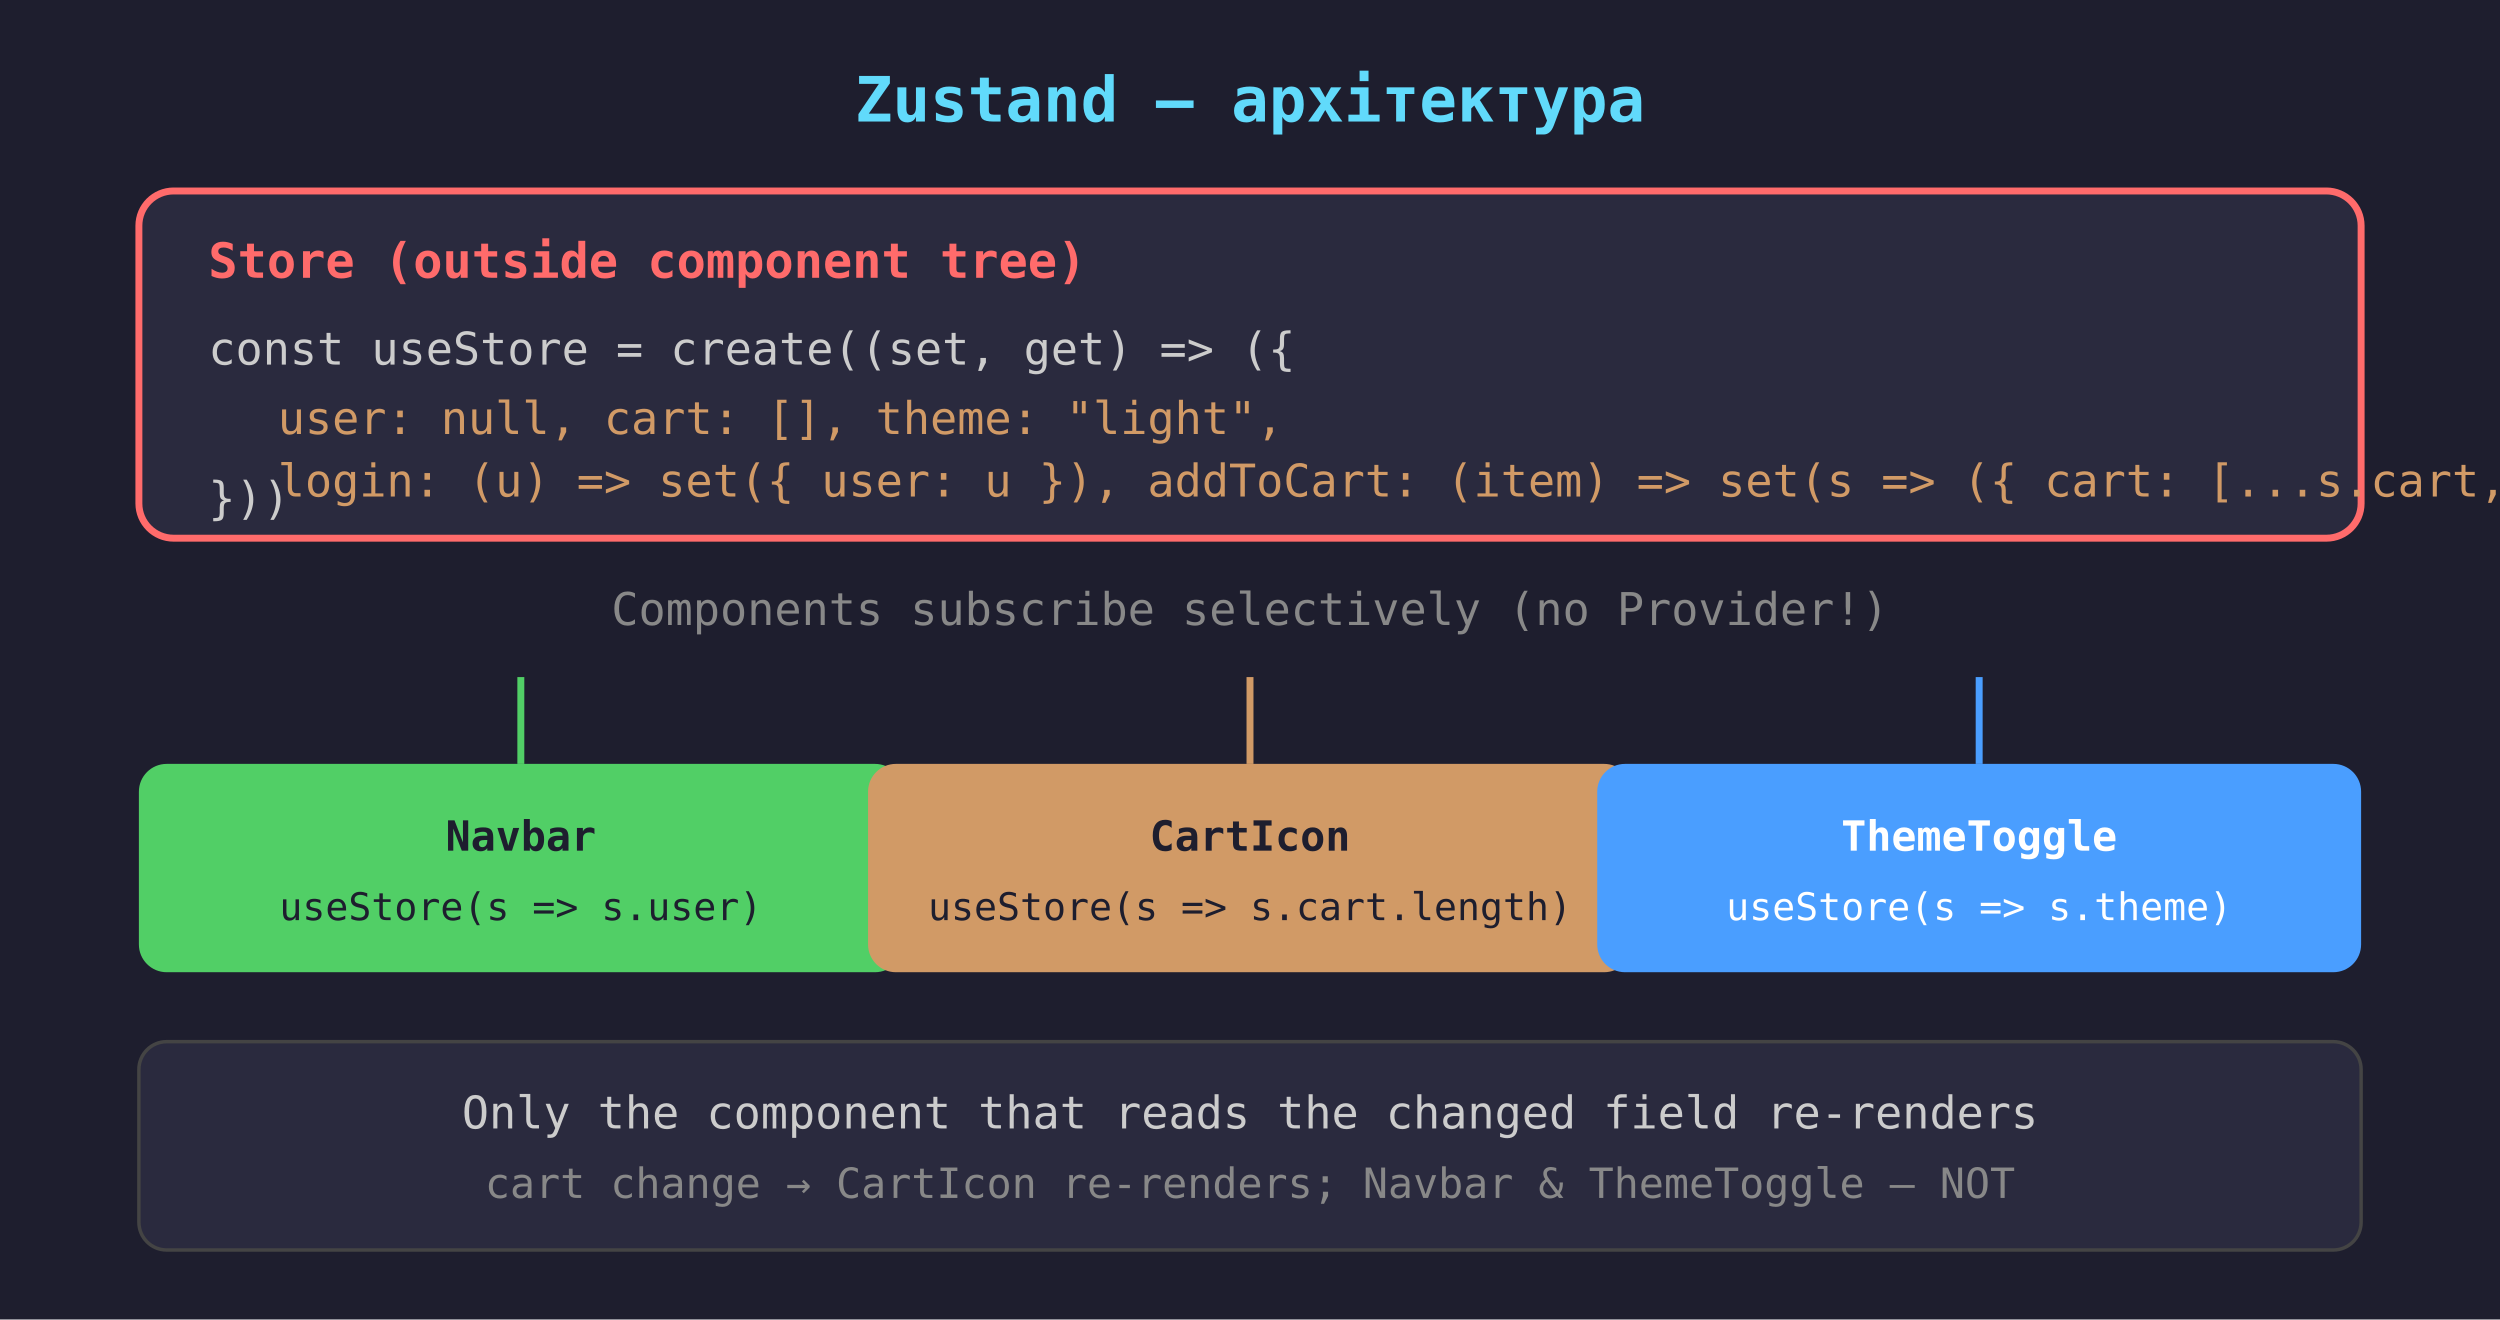
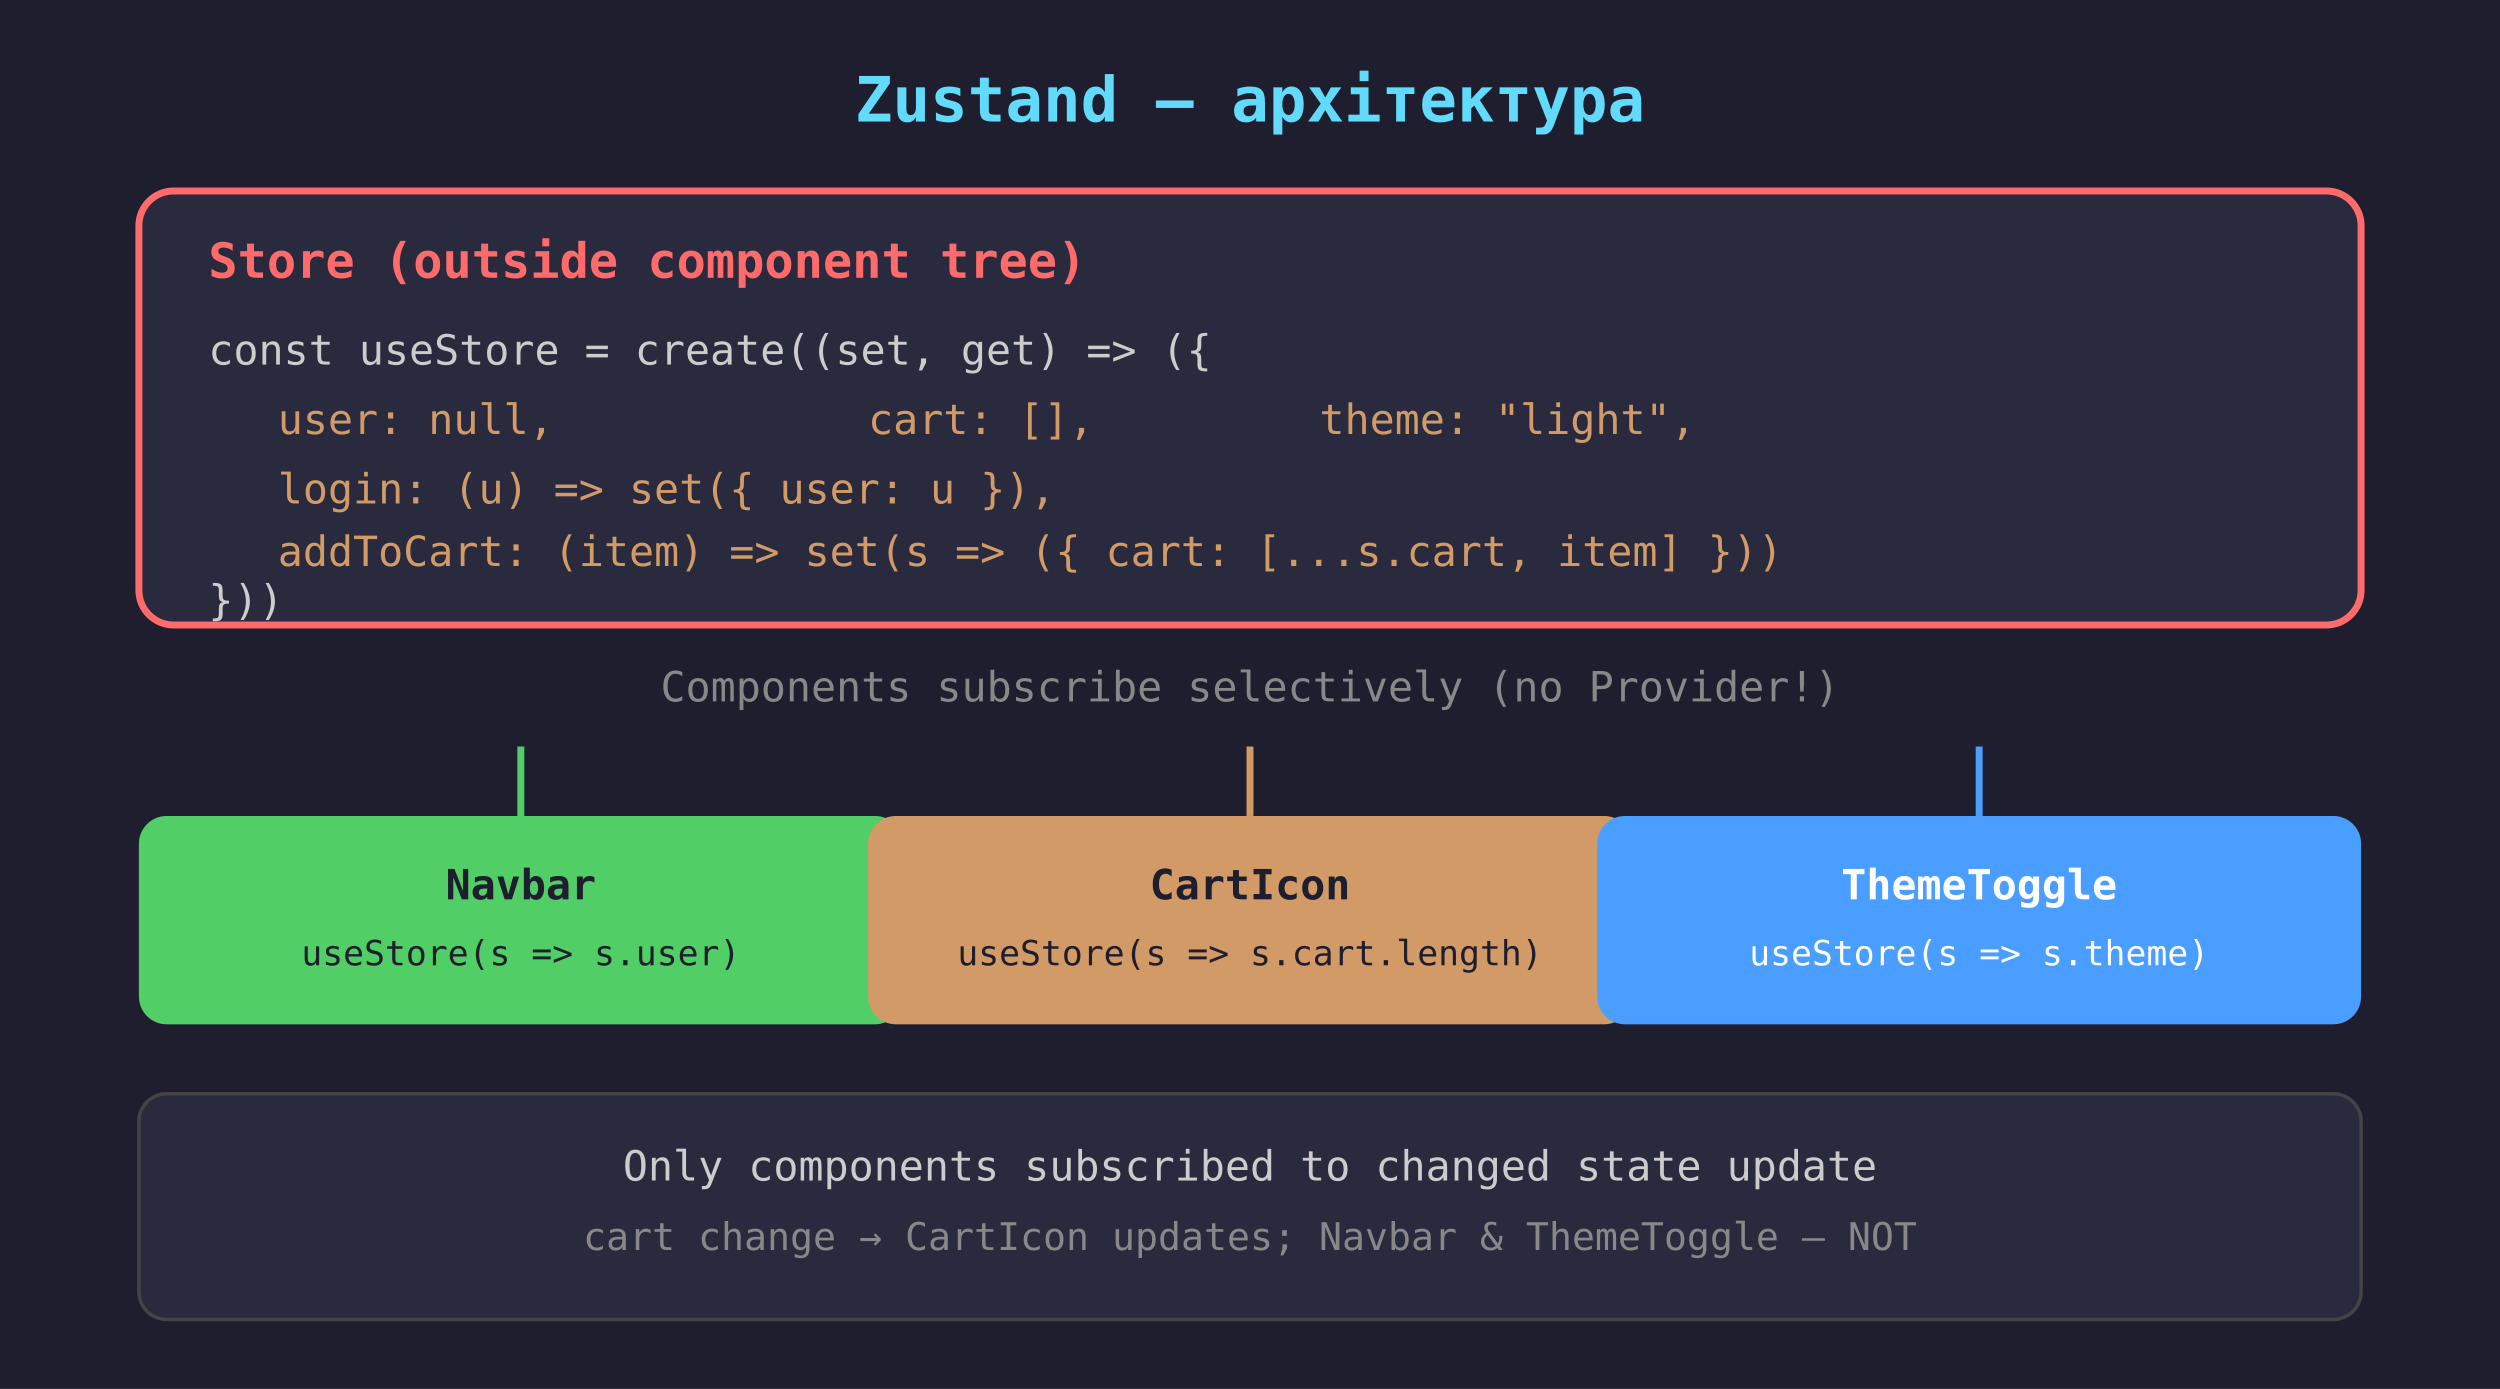
- <svg xmlns="http://www.w3.org/2000/svg" viewBox="0 0 720 380" width="720" height="380">
-   <rect width="720" height="380" fill="#1e1e2e" />
-   <text x="360" y="35" text-anchor="middle" fill="#61DAFB" font-family="monospace" font-size="18" font-weight="bold">Zustand — архітектура</text>
-   <rect x="40" y="55" width="640" height="100" rx="10" fill="#2a2a3e" stroke="#ff6b6b" stroke-width="2" />
-   <text x="60" y="80" fill="#ff6b6b" font-family="monospace" font-size="14" font-weight="bold">Store (outside component tree)</text>
-   <text x="60" y="105" fill="#ccc" font-family="monospace" font-size="13">const useStore = create((set, get) =&gt; ({</text>
-   <text x="80" y="125" fill="#d19a66" font-family="monospace" font-size="13">user: null, cart: [], theme: "light",</text>
-   <text x="80" y="143" fill="#d19a66" font-family="monospace" font-size="13">login: (u) =&gt; set({ user: u }), addToCart: (item) =&gt; set(s =&gt; ({ cart: [...s.cart, item] }))</text>
-   <text x="60" y="148" fill="#ccc" font-family="monospace" font-size="13">}))</text>
-   <text x="360" y="180" text-anchor="middle" fill="#888" font-family="monospace" font-size="13">Components subscribe selectively (no Provider!)</text>
-   <line x1="150" y1="195" x2="150" y2="220" stroke="#51cf66" stroke-width="2" />
-   <line x1="360" y1="195" x2="360" y2="220" stroke="#d19a66" stroke-width="2" />
-   <line x1="570" y1="195" x2="570" y2="220" stroke="#4a9eff" stroke-width="2" />
-   <rect x="40" y="220" width="220" height="60" rx="8" fill="#51cf66" />
-   <text x="150" y="245" text-anchor="middle" fill="#1e1e2e" font-family="monospace" font-size="12" font-weight="bold">Navbar</text>
-   <text x="150" y="265" text-anchor="middle" fill="#1e1e2e" font-family="monospace" font-size="11">useStore(s =&gt; s.user)</text>
-   <rect x="250" y="220" width="220" height="60" rx="8" fill="#d19a66" />
-   <text x="360" y="245" text-anchor="middle" fill="#1e1e2e" font-family="monospace" font-size="12" font-weight="bold">CartIcon</text>
-   <text x="360" y="265" text-anchor="middle" fill="#1e1e2e" font-family="monospace" font-size="11">useStore(s =&gt; s.cart.length)</text>
-   <rect x="460" y="220" width="220" height="60" rx="8" fill="#4a9eff" />
-   <text x="570" y="245" text-anchor="middle" fill="#fff" font-family="monospace" font-size="12" font-weight="bold">ThemeToggle</text>
-   <text x="570" y="265" text-anchor="middle" fill="#fff" font-family="monospace" font-size="11">useStore(s =&gt; s.theme)</text>
-   <rect x="40" y="300" width="640" height="60" rx="8" fill="#2a2a3e" stroke="#444" />
-   <text x="360" y="325" text-anchor="middle" fill="#ccc" font-family="monospace" font-size="13">Only the component that reads the changed field re-renders</text>
-   <text x="360" y="345" text-anchor="middle" fill="#888" font-family="monospace" font-size="12">cart change → CartIcon re-renders; Navbar &amp; ThemeToggle — NOT</text>
+ <svg xmlns="http://www.w3.org/2000/svg" viewBox="0 0 720 400" width="720" height="400">
+   <rect width="720" height="400" fill="#1e1e2e" />
+   <text x="360" y="35" text-anchor="middle" fill="#61DAFB" font-family="monospace" font-size="18" font-weight="bold">
+         Zustand — архітектура
+     </text>
+   <rect x="40" y="55" width="640" height="125" rx="10" fill="#2a2a3e" stroke="#ff6b6b" stroke-width="2" />
+   <text x="60" y="80" fill="#ff6b6b" font-family="monospace" font-size="14" font-weight="bold">
+         Store (outside component tree)
+     </text>
+   <text x="60" y="105" fill="#ccc" font-family="monospace" font-size="12">
+         const useStore = create((set, get) =&gt; ({
+     </text>
+   <text x="80" y="125" fill="#d19a66" font-family="monospace" font-size="12">
+         user: null,
+     </text>
+   <text x="250" y="125" fill="#d19a66" font-family="monospace" font-size="12">
+         cart: [],
+     </text>
+   <text x="380" y="125" fill="#d19a66" font-family="monospace" font-size="12">
+         theme: "light",
+     </text>
+   <text x="80" y="145" fill="#d19a66" font-family="monospace" font-size="12">
+         login: (u) =&gt; set({ user: u }),
+     </text>
+   <text x="80" y="163" fill="#d19a66" font-family="monospace" font-size="12">
+         addToCart: (item) =&gt; set(s =&gt; ({ cart: [...s.cart, item] }))
+     </text>
+   <text x="60" y="177" fill="#ccc" font-family="monospace" font-size="12">
+         }))
+     </text>
+   <text x="360" y="202" text-anchor="middle" fill="#888" font-family="monospace" font-size="12">
+         Components subscribe selectively (no Provider!)
+     </text>
+   <line x1="150" y1="215" x2="150" y2="235" stroke="#51cf66" stroke-width="2" />
+   <line x1="360" y1="215" x2="360" y2="235" stroke="#d19a66" stroke-width="2" />
+   <line x1="570" y1="215" x2="570" y2="235" stroke="#4a9eff" stroke-width="2" />
+   <rect x="40" y="235" width="220" height="60" rx="8" fill="#51cf66" />
+   <text x="150" y="259" text-anchor="middle" fill="#1e1e2e" font-family="monospace" font-size="12" font-weight="bold">
+         Navbar
+     </text>
+   <text x="150" y="278" text-anchor="middle" fill="#1e1e2e" font-family="monospace" font-size="10">
+         useStore(s =&gt; s.user)
+     </text>
+   <rect x="250" y="235" width="220" height="60" rx="8" fill="#d19a66" />
+   <text x="360" y="259" text-anchor="middle" fill="#1e1e2e" font-family="monospace" font-size="12" font-weight="bold">
+         CartIcon
+     </text>
+   <text x="360" y="278" text-anchor="middle" fill="#1e1e2e" font-family="monospace" font-size="10">
+         useStore(s =&gt; s.cart.length)
+     </text>
+   <rect x="460" y="235" width="220" height="60" rx="8" fill="#4a9eff" />
+   <text x="570" y="259" text-anchor="middle" fill="#fff" font-family="monospace" font-size="12" font-weight="bold">
+         ThemeToggle
+     </text>
+   <text x="570" y="278" text-anchor="middle" fill="#fff" font-family="monospace" font-size="10">
+         useStore(s =&gt; s.theme)
+     </text>
+   <rect x="40" y="315" width="640" height="65" rx="8" fill="#2a2a3e" stroke="#444" />
+   <text x="360" y="340" text-anchor="middle" fill="#ccc" font-family="monospace" font-size="12">
+         Only components subscribed to changed state update
+     </text>
+   <text x="360" y="360" text-anchor="middle" fill="#888" font-family="monospace" font-size="11">
+         cart change → CartIcon updates; Navbar &amp; ThemeToggle — NOT
+     </text>
</svg>
